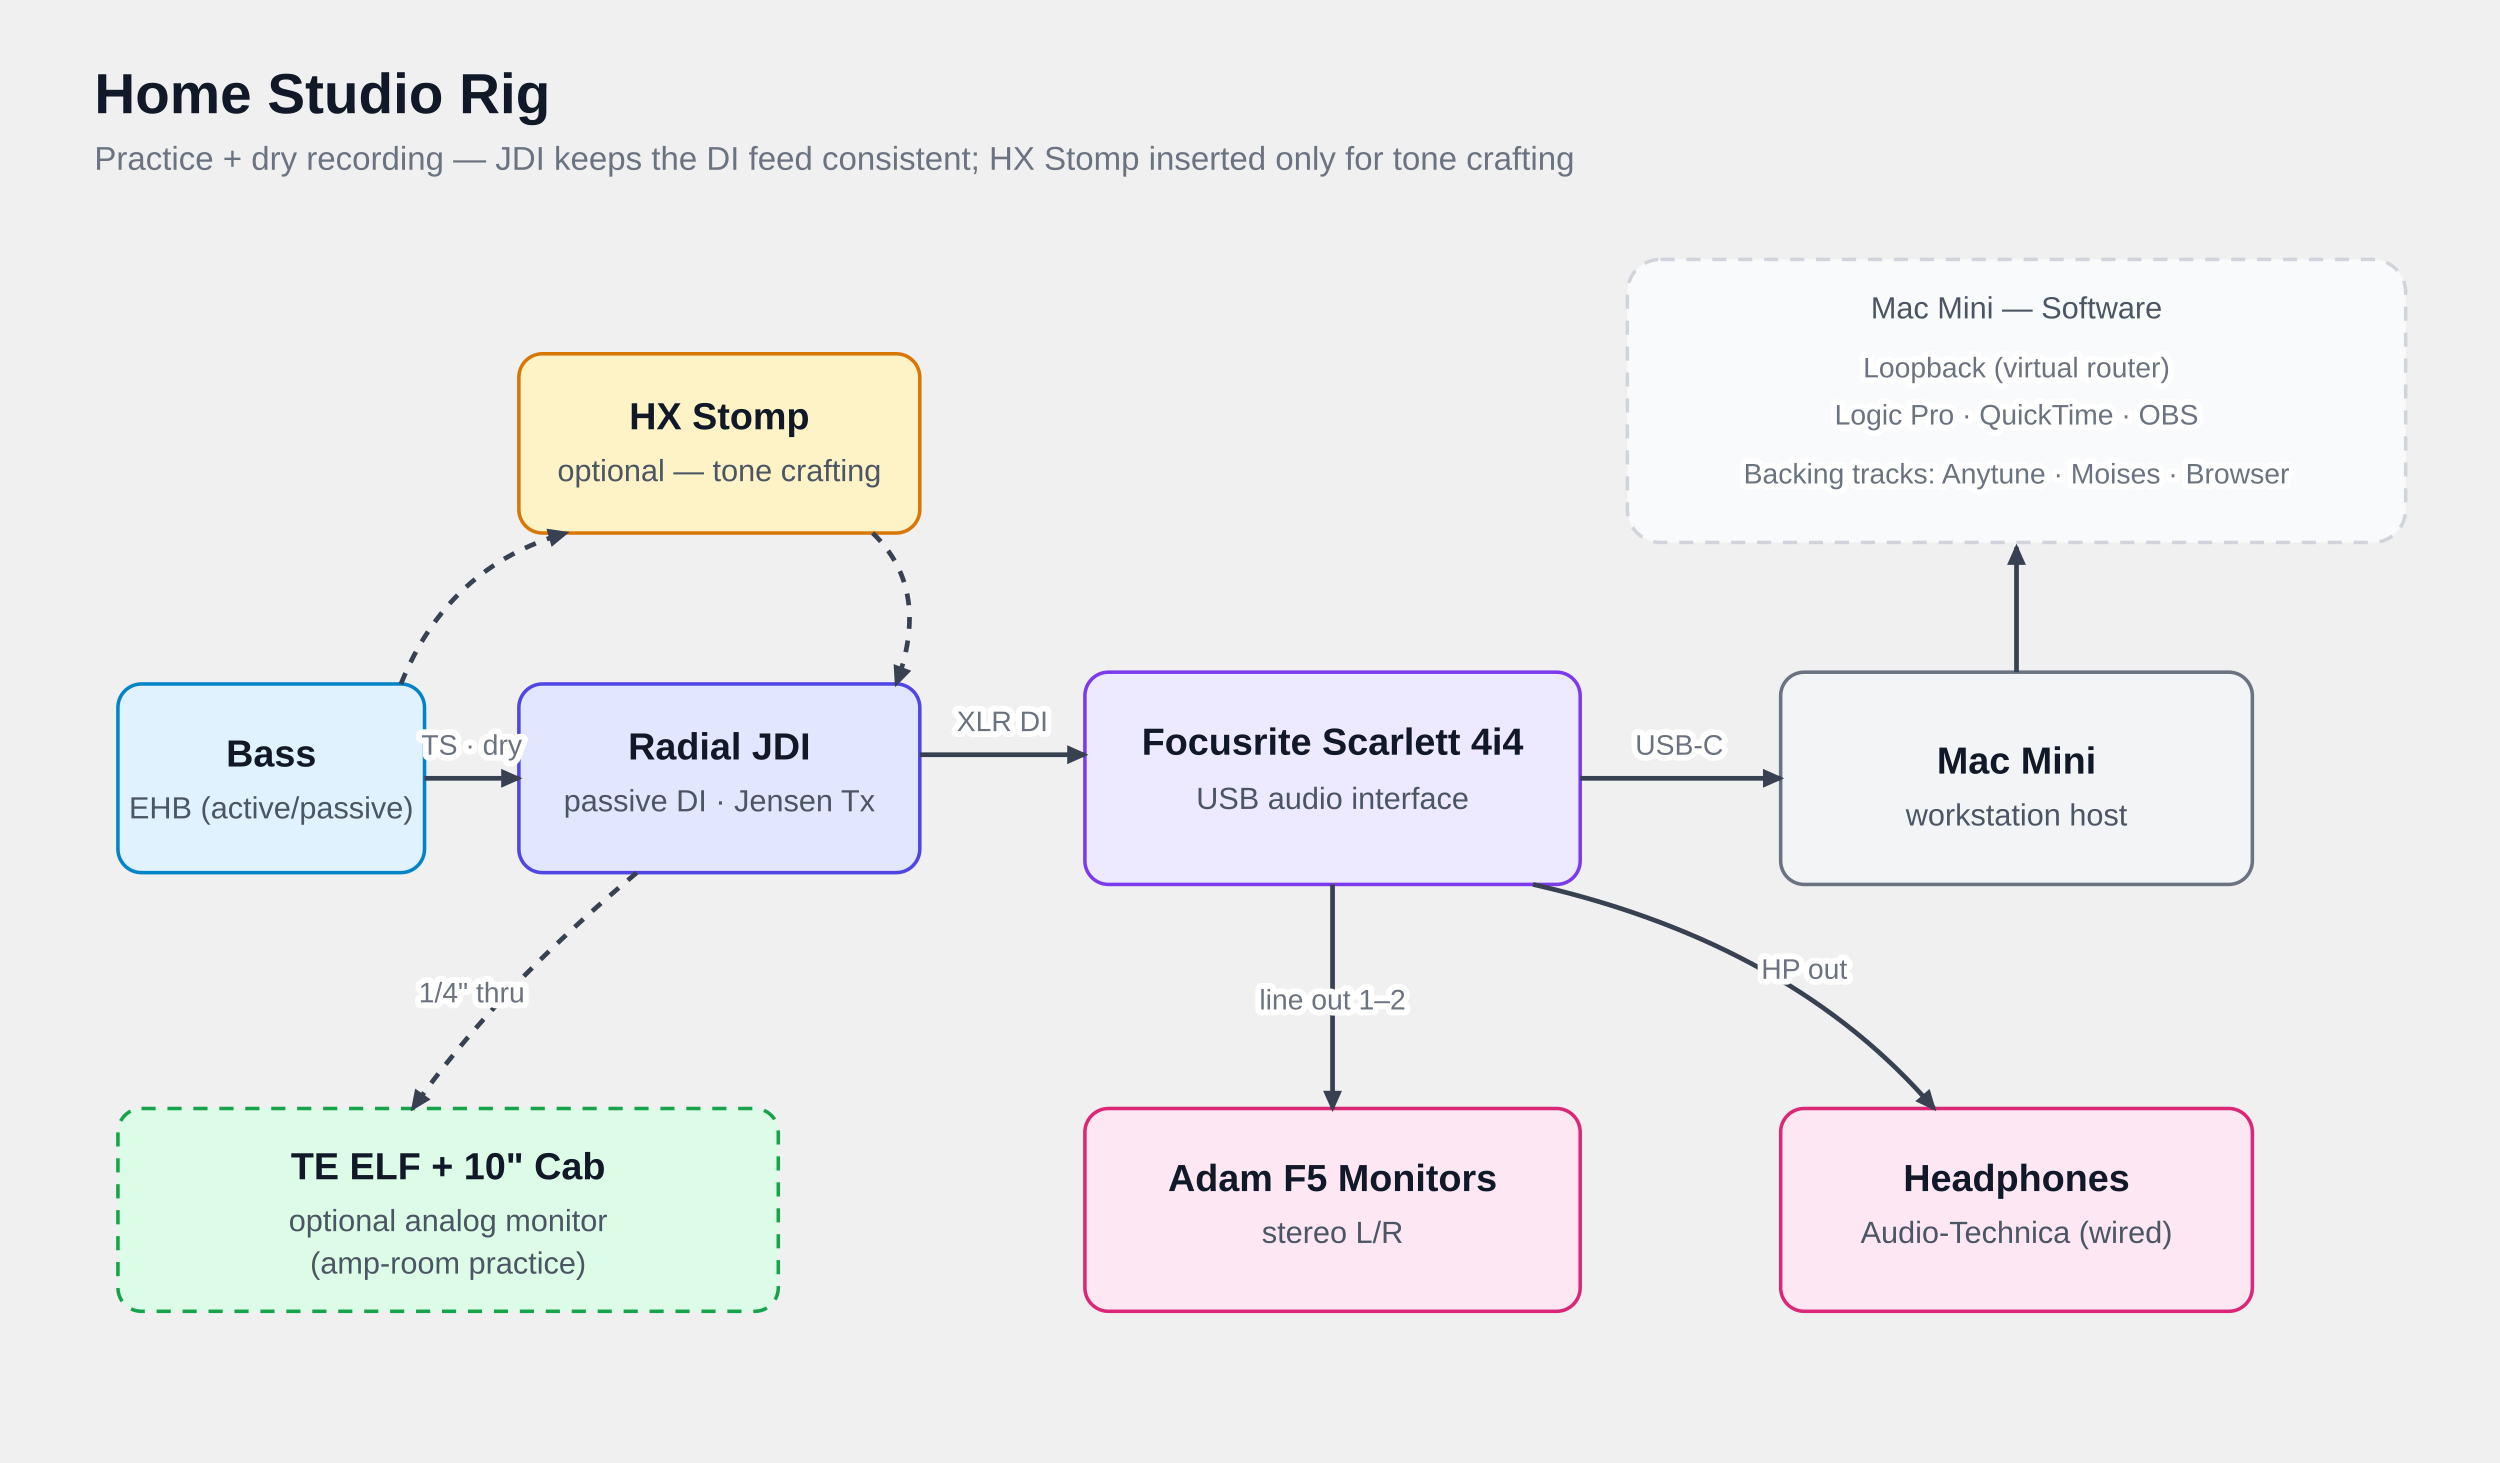
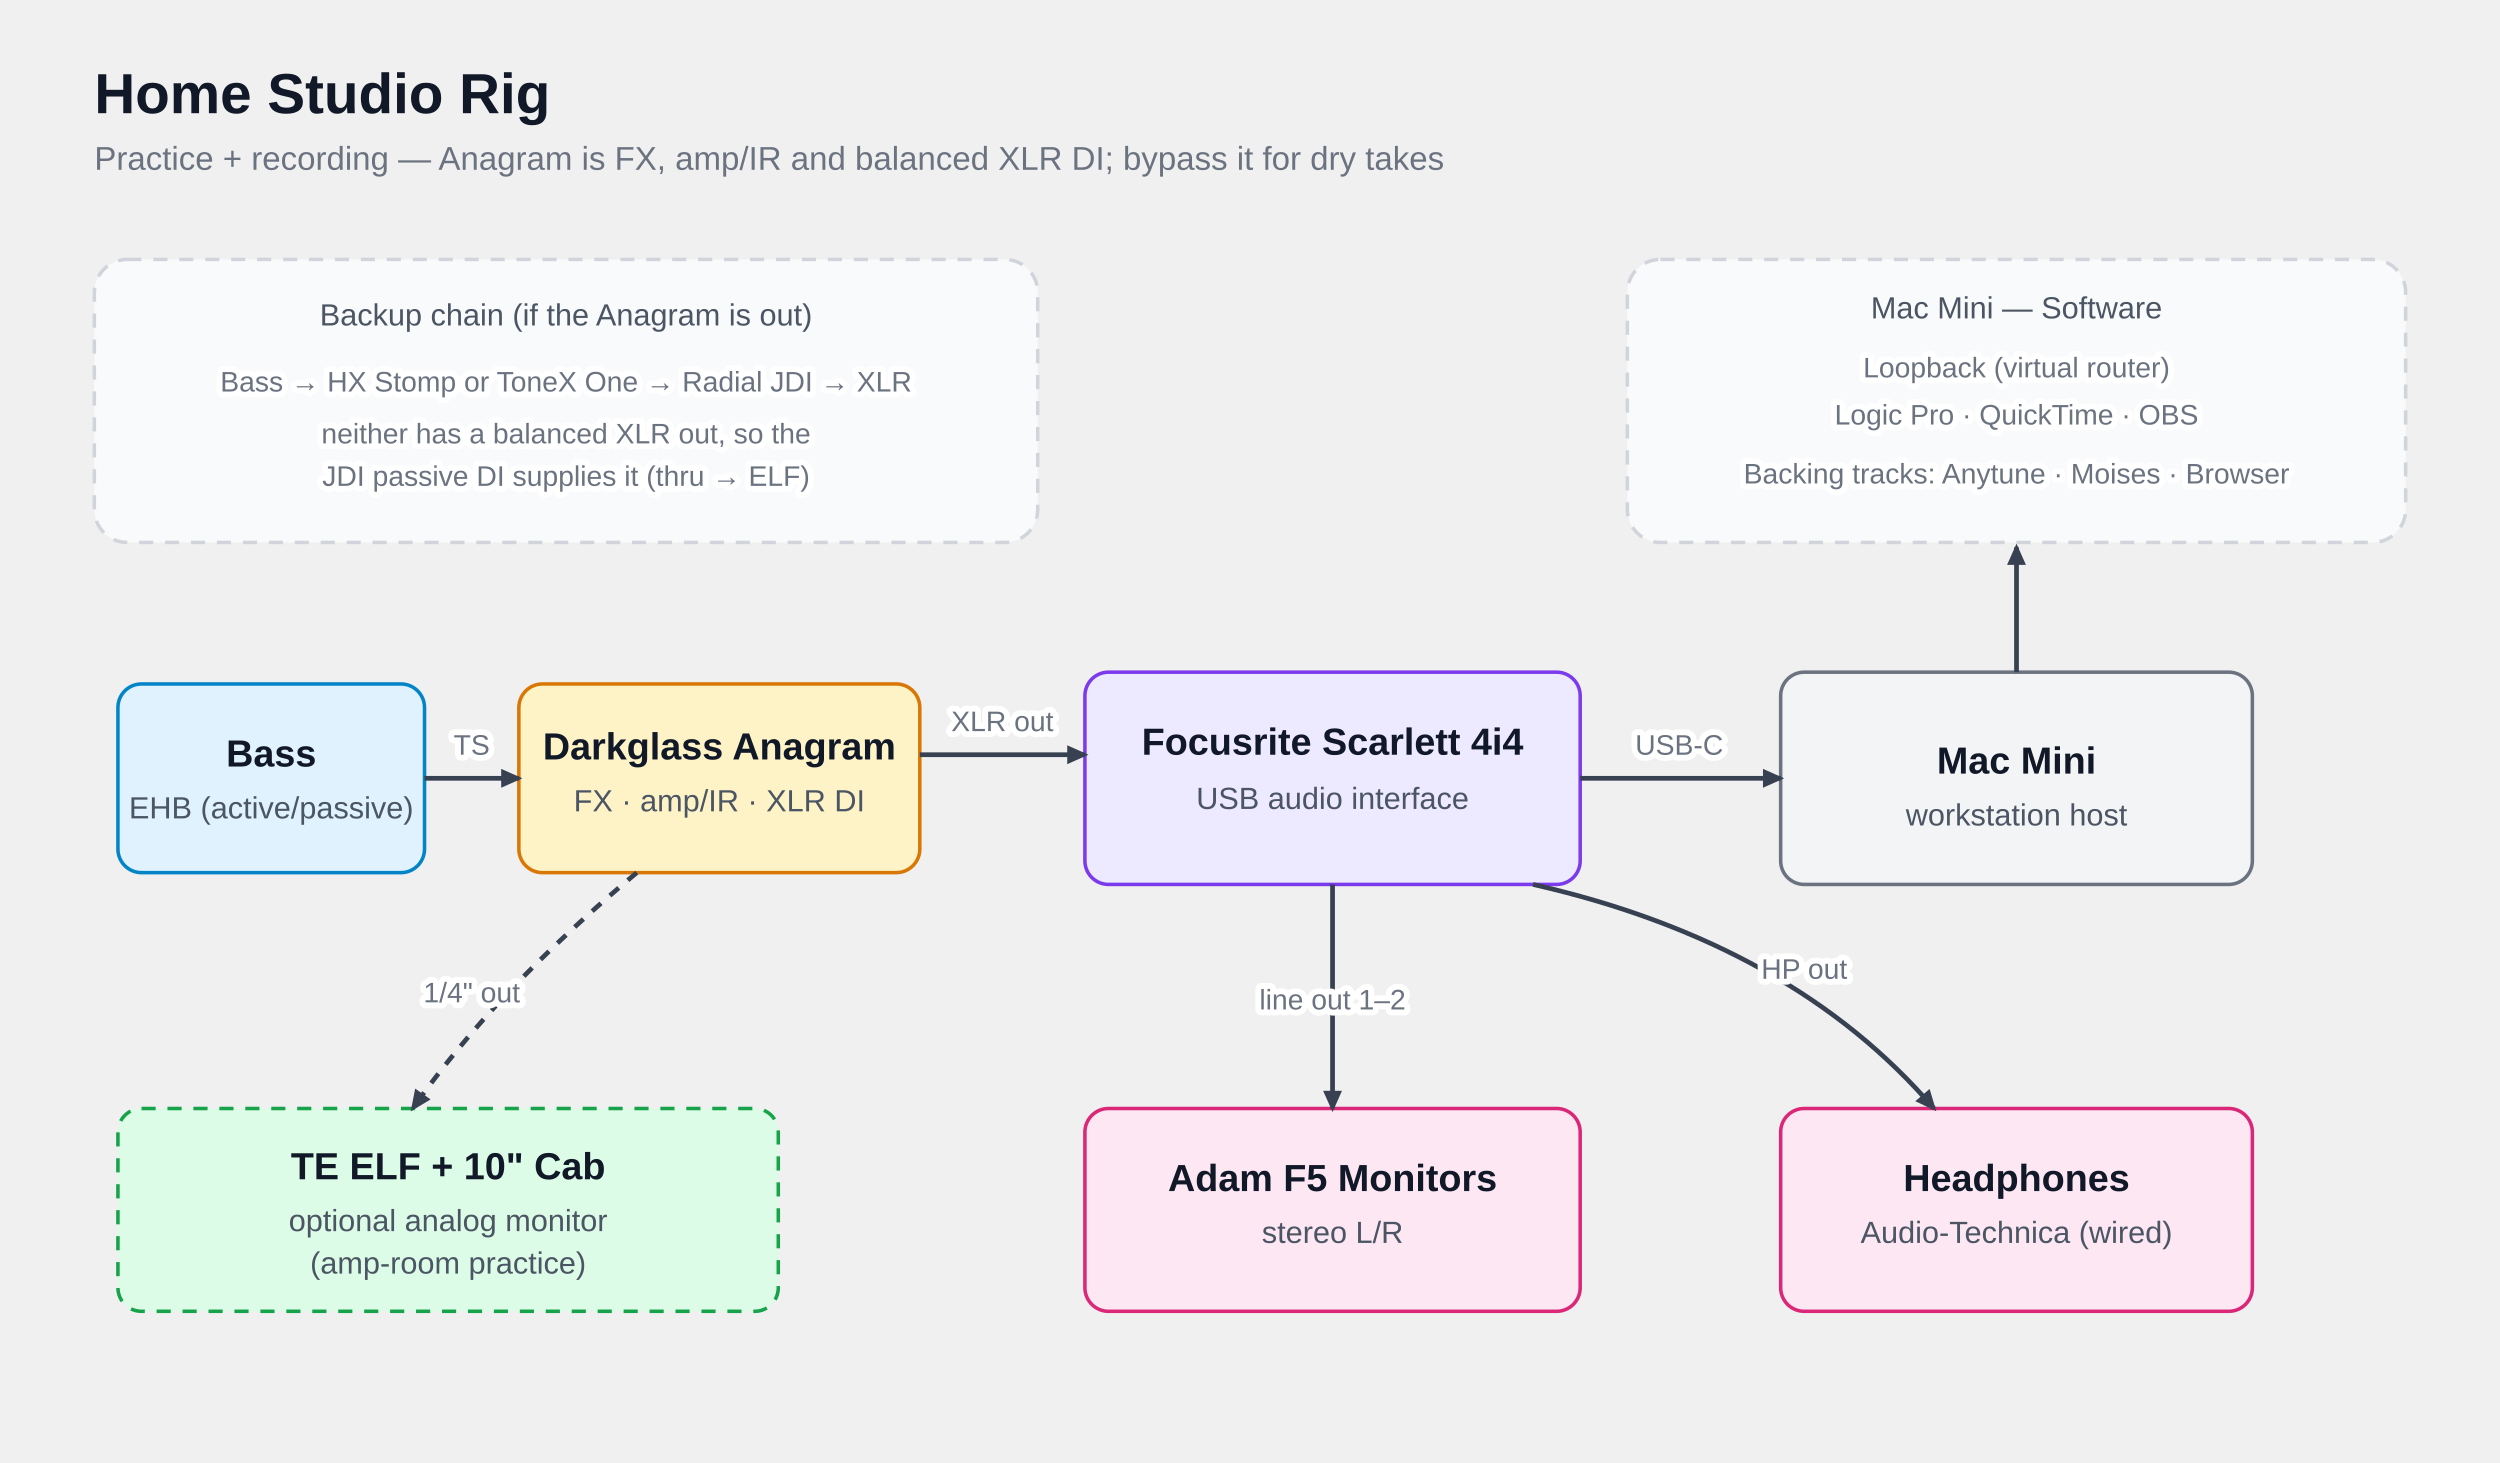
<svg xmlns="http://www.w3.org/2000/svg" viewBox="0 0 1060 620" width="1060" height="620">
  <defs>
    <marker id="arr" markerWidth="9" markerHeight="9" refX="7.5" refY="4" orient="auto" markerUnits="userSpaceOnUse">
      <path d="M0 0 L9 4 L0 8 z" fill="#374151" />
    </marker>
    <style>
      .title{font:600 24px ui-sans-serif,system-ui,'Segoe UI',Arial;fill:#111827;}
      .sub  {font:400 14px ui-sans-serif,system-ui,'Segoe UI',Arial;fill:#6b7280;}
      .l    {font:600 16px ui-sans-serif,system-ui,'Segoe UI',Arial;fill:#111827;text-anchor:middle;}
      .s    {font:400 13px ui-sans-serif,system-ui,'Segoe UI',Arial;fill:#4b5563;text-anchor:middle;}
      .p    {font:500 12px ui-sans-serif,system-ui,'Segoe UI',Arial;fill:#6b7280;text-anchor:middle;paint-order:stroke;stroke:#fff;stroke-width:5;stroke-linejoin:round;}
      .flow {stroke:#374151;stroke-width:2;fill:none;}
      .opt  {stroke-dasharray:5 5;}
      .panel{fill:#f9fafb;stroke:#d1d5db;stroke-width:1.5;stroke-dasharray:6 5;}
    </style>
  </defs>
  <text class="title" x="40" y="48">Home Studio Rig</text>
-   <text class="sub" x="40" y="72">Practice + dry recording — JDI keeps the DI feed consistent; HX Stomp inserted only for tone crafting</text>
+   <text class="sub" x="40" y="72">Practice + recording — Anagram is FX, amp/IR and balanced XLR DI; bypass it for dry takes</text>
  <rect class="panel" x="690" y="110" width="330" height="120" rx="14" />
  <text class="s" x="855" y="135" font-weight="600" fill="#374151">Mac Mini — Software</text>
  <text class="p" x="855" y="160">Loopback (virtual router)</text>
  <text class="p" x="855" y="180">Logic Pro · QuickTime · OBS</text>
  <text class="p" x="855" y="205">Backing tracks: Anytune · Moises · Browser</text>
-   <g>
-     <rect x="220" y="150" width="170" height="76" rx="10" fill="#fef3c7" stroke="#d97706" stroke-width="1.5" />
-     <text class="l" x="305" y="182">HX Stomp</text>
-     <text class="s" x="305" y="204">optional — tone crafting</text>
-   </g>
+   <rect class="panel" x="40" y="110" width="400" height="120" rx="14" />
+   <text class="s" x="240" y="138" font-weight="600" fill="#374151">Backup chain (if the Anagram is out)</text>
+   <text class="p" x="240" y="166">Bass → HX Stomp or ToneX One → Radial JDI → XLR</text>
+   <text class="p" x="240" y="188">neither has a balanced XLR out, so the</text>
+   <text class="p" x="240" y="206">JDI passive DI supplies it (thru → ELF)</text>
  <rect x="50" y="290" width="130" height="80" rx="10" fill="#e0f2fe" stroke="#0284c7" stroke-width="1.5" />
  <text class="l" x="115" y="325">Bass</text>
  <text class="s" x="115" y="347">EHB (active/passive)</text>
-   <rect x="220" y="290" width="170" height="80" rx="10" fill="#e0e7ff" stroke="#4f46e5" stroke-width="1.5" />
-   <text class="l" x="305" y="322">Radial JDI</text>
-   <text class="s" x="305" y="344">passive DI · Jensen Tx</text>
+   <rect x="220" y="290" width="170" height="80" rx="10" fill="#fef3c7" stroke="#d97706" stroke-width="1.5" />
+   <text class="l" x="305" y="322">Darkglass Anagram</text>
+   <text class="s" x="305" y="344">FX · amp/IR · XLR DI</text>
  <rect x="460" y="285" width="210" height="90" rx="10" fill="#ede9fe" stroke="#7c3aed" stroke-width="1.5" />
  <text class="l" x="565" y="320">Focusrite Scarlett 4i4</text>
  <text class="s" x="565" y="343">USB audio interface</text>
  <rect x="755" y="285" width="200" height="90" rx="10" fill="#f3f4f6" stroke="#6b7280" stroke-width="1.5" />
  <text class="l" x="855" y="328">Mac Mini</text>
  <text class="s" x="855" y="350">workstation host</text>
  <rect x="50" y="470" width="280" height="86" rx="10" fill="#dcfce7" stroke="#16a34a" stroke-width="1.5" stroke-dasharray="6 5" />
  <text class="l" x="190" y="500">TE ELF + 10" Cab</text>
  <text class="s" x="190" y="522">optional analog monitor</text>
  <text class="s" x="190" y="540">(amp-room practice)</text>
  <rect x="460" y="470" width="210" height="86" rx="10" fill="#fce7f3" stroke="#db2777" stroke-width="1.5" />
  <text class="l" x="565" y="505">Adam F5 Monitors</text>
  <text class="s" x="565" y="527">stereo L/R</text>
  <rect x="755" y="470" width="200" height="86" rx="10" fill="#fce7f3" stroke="#db2777" stroke-width="1.5" />
  <text class="l" x="855" y="505">Headphones</text>
  <text class="s" x="855" y="527">Audio-Technica (wired)</text>
  <line class="flow" x1="180" y1="330" x2="220" y2="330" marker-end="url(#arr)" />
-   <text class="p" x="200" y="320">TS · dry</text>
-   <path class="flow opt" d="M170 290 Q190 240 240 226" marker-end="url(#arr)" />
-   <path class="flow opt" d="M370 226 Q395 250 380 290" marker-end="url(#arr)" />
+   <text class="p" x="200" y="320">TS</text>
  <line class="flow" x1="390" y1="320" x2="460" y2="320" marker-end="url(#arr)" />
-   <text class="p" x="425" y="310">XLR DI</text>
+   <text class="p" x="425" y="310">XLR out</text>
  <path class="flow opt" d="M270 370 Q210 420 175 470" marker-end="url(#arr)" />
-   <text class="p" x="200" y="425">1/4" thru</text>
+   <text class="p" x="200" y="425">1/4" out</text>
  <line class="flow" x1="670" y1="330" x2="755" y2="330" marker-end="url(#arr)" />
  <text class="p" x="712" y="320">USB-C</text>
  <line class="flow" x1="855" y1="285" x2="855" y2="232" marker-end="url(#arr)" />
  <line class="flow" x1="565" y1="375" x2="565" y2="470" marker-end="url(#arr)" />
  <text class="p" x="565" y="428">line out 1–2</text>
  <path class="flow" d="M650 375 Q760 400 820 470" marker-end="url(#arr)" />
  <text class="p" x="765" y="415">HP out</text>
</svg>
